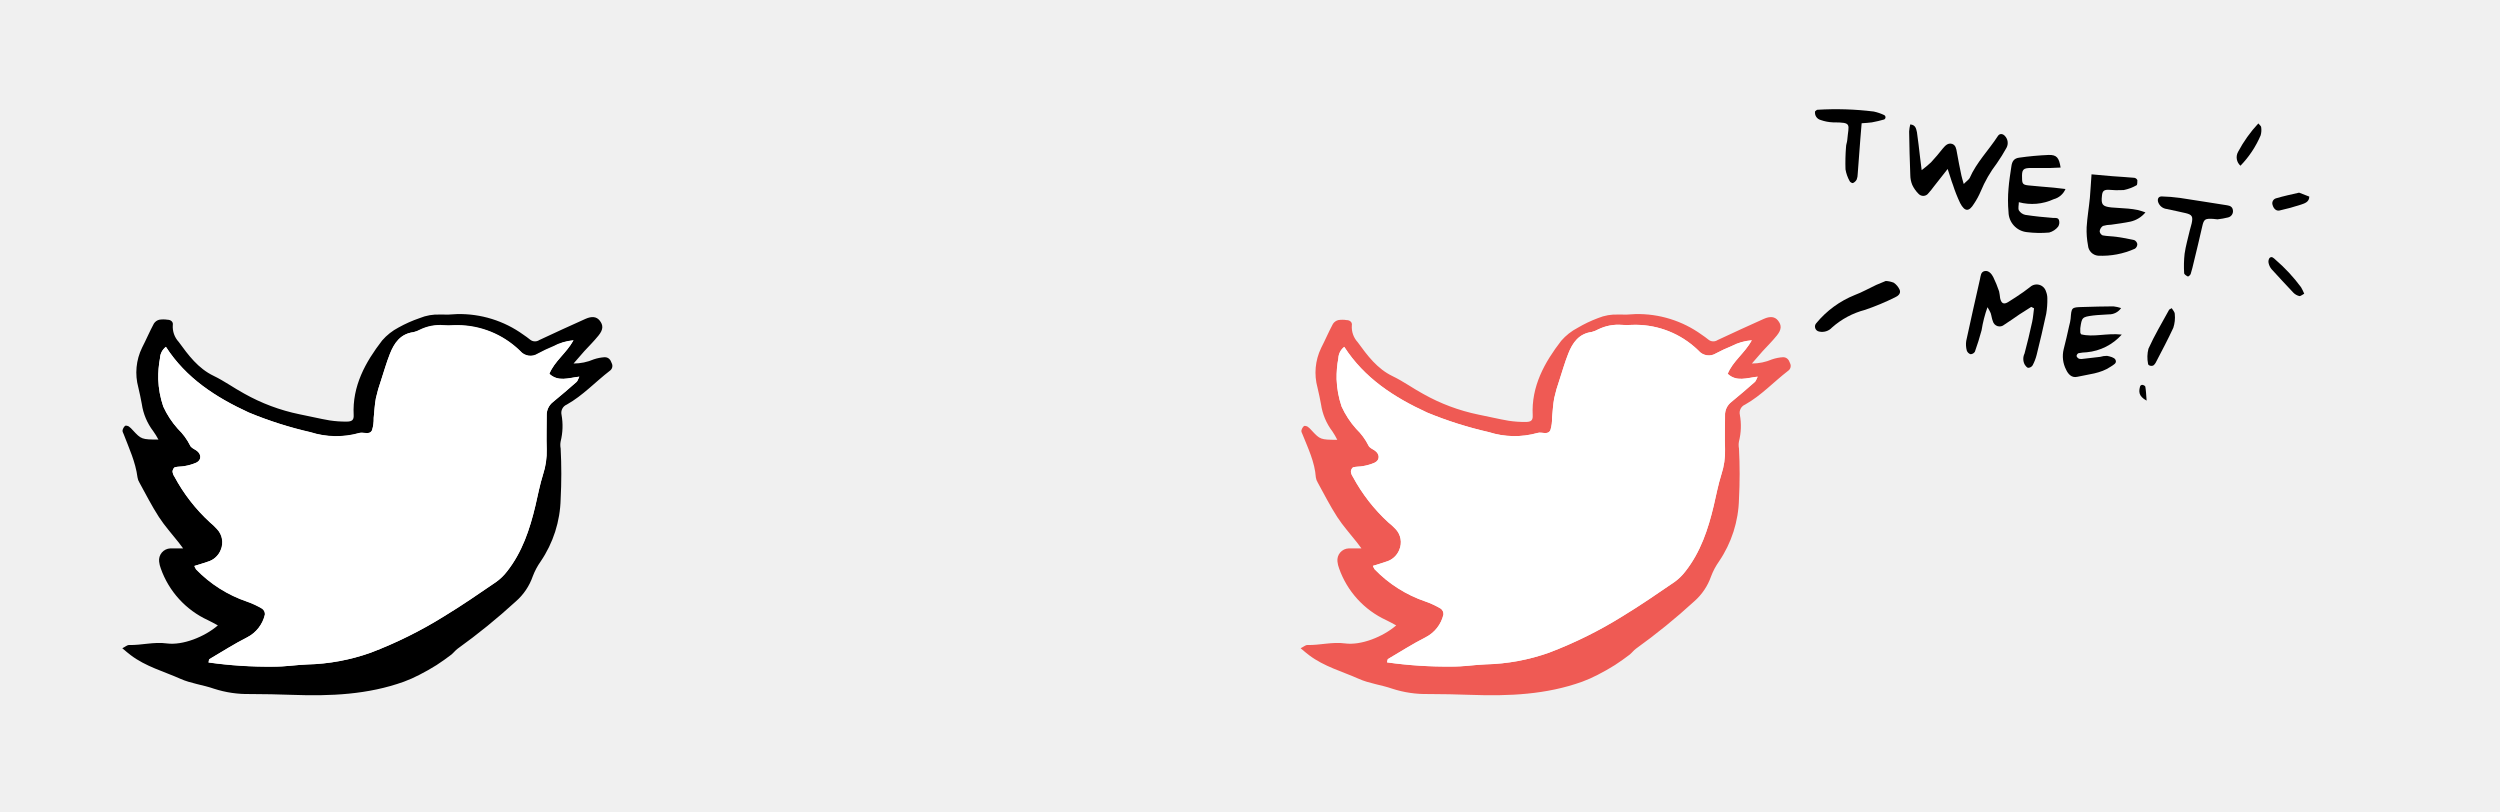
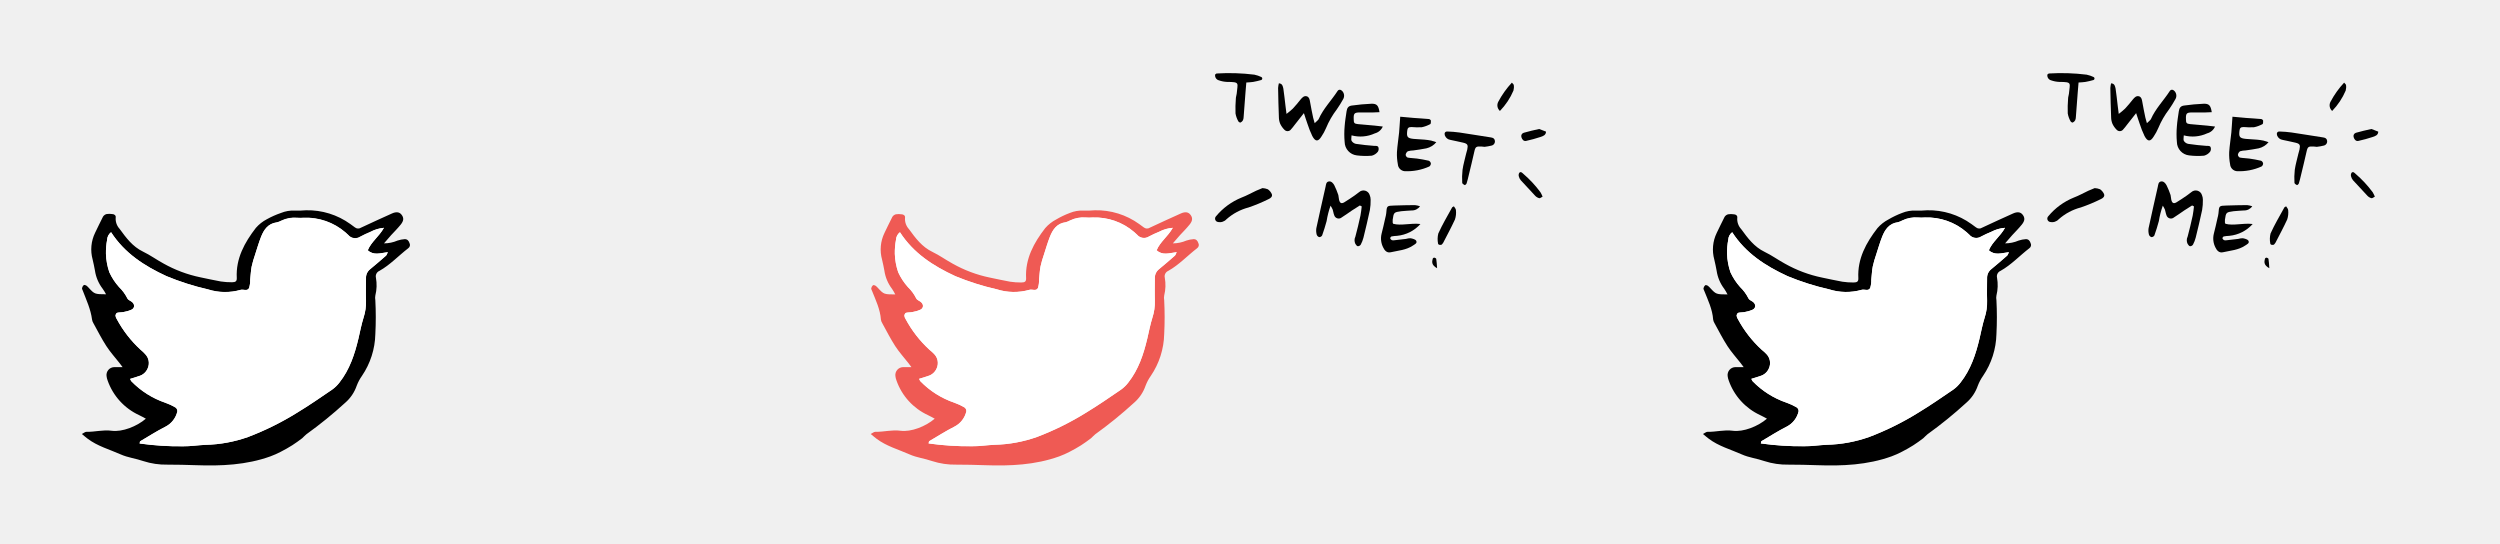
- <svg xmlns="http://www.w3.org/2000/svg" id="Layer_1" data-name="Layer 1" viewBox="0 0 424.33 137.8">
+ <svg xmlns="http://www.w3.org/2000/svg" id="Layer_1" data-name="Layer 1" viewBox="0 0 633.83 137.8">
  <defs>
    <style>.cls-1{fill:#ef5a54;}.cls-2{fill:#fff;}</style>
  </defs>
  <path class="cls-1" d="M297.35,61.7a8.67,8.67,0,0,0,3.44-.71,7.1,7.1,0,0,1,1.85-.36c.66,0,1,.45,1.18,1a1,1,0,0,1-.31,1.3c-2.46,1.89-4.58,4.21-7.31,5.74a1.51,1.51,0,0,0-.89,1.73,10.76,10.76,0,0,1-.15,4.52,3.13,3.13,0,0,0,0,1.19,82.42,82.42,0,0,1,0,8.6,19.6,19.6,0,0,1-3.39,10.58,11.29,11.29,0,0,0-1.34,2.52,10,10,0,0,1-2.9,4.29,107.11,107.11,0,0,1-9.85,8c-.38.28-.68.68-1.06,1-.83.62-1.66,1.24-2.53,1.79s-1.92,1.15-2.91,1.65a22.27,22.27,0,0,1-2.61,1.16c-6.13,2.21-12.49,2.47-18.92,2.24-2.4-.09-4.79-.13-7.19-.14a18.66,18.66,0,0,1-6.13-.9c-1.88-.66-3.92-.88-5.72-1.69-2.83-1.26-5.88-2.08-8.41-4-.44-.32-.85-.69-1.44-1.18.5-.25.83-.56,1.15-.55,2.14.05,4.21-.57,6.4-.27,2.69.36,6.41-1.11,8.67-3.06-.6-.32-1.13-.63-1.69-.89a15.22,15.22,0,0,1-8-8.78,4.45,4.45,0,0,1-.28-1.16,2,2,0,0,1,1.9-2.24c.63,0,1.27,0,2.17,0-.33-.45-.54-.74-.75-1-1.13-1.44-2.37-2.8-3.36-4.33-1.21-1.87-2.22-3.87-3.3-5.83a2.29,2.29,0,0,1-.33-.89c-.18-2.61-1.31-4.92-2.25-7.28-.09-.22-.24-.47-.2-.67a1.44,1.44,0,0,1,.43-.76c.11-.09.46,0,.63.1a3.76,3.76,0,0,1,.69.65c1.42,1.53,1.5,1.57,4.34,1.58a12.26,12.26,0,0,0-.83-1.43,9.92,9.92,0,0,1-1.93-4.59c-.16-.94-.38-1.88-.59-2.81a9.61,9.61,0,0,1,.61-6.76c.69-1.34,1.28-2.74,2-4.08a1.53,1.53,0,0,1,.9-.65,4.44,4.44,0,0,1,1.42,0c.54,0,1,.36.89.91a3.79,3.79,0,0,0,1,2.85c1.64,2.25,3.29,4.5,5.94,5.77,1.79.86,3.42,2.05,5.17,3a32.44,32.44,0,0,0,9.37,3.51c1.72.33,3.43.76,5.16,1.05a18.22,18.22,0,0,0,2.86.2c.91,0,1.24-.27,1.2-1.1-.26-4.95,2-9,4.84-12.68a9.58,9.58,0,0,1,2.79-2.2A22,22,0,0,1,271.21,54a8.13,8.13,0,0,1,3.51-.61,23.08,23.08,0,0,0,2.87-.08,18.5,18.5,0,0,1,11.23,3.49c.4.27.79.55,1.16.85a1.3,1.3,0,0,0,1.55.07q3.9-1.83,7.83-3.59c1.11-.5,1.89-.38,2.41.26.65.8.64,1.55-.19,2.57s-1.6,1.77-2.41,2.65C298.65,60.22,298.14,60.81,297.35,61.7Zm0-3.94a8.73,8.73,0,0,0-3.46,1,27.35,27.35,0,0,0-2.6,1.21,2.29,2.29,0,0,1-3-.46c-.24-.22-.46-.45-.71-.65a15.3,15.3,0,0,0-10.6-3.71,10.3,10.3,0,0,1-1.68,0,7.71,7.71,0,0,0-4,.75,4.64,4.64,0,0,1-1.11.45c-2.22.28-3.28,1.83-4,3.68-.59,1.48-1,3-1.52,4.54a25.8,25.8,0,0,0-.86,3c-.21,1.09-.25,2.22-.37,3.33a6.56,6.56,0,0,1-.28,2.11c-.45.91-1.46.25-2.18.48a14.36,14.36,0,0,1-8.27-.14,65.27,65.27,0,0,1-10.47-3.32c-5.62-2.59-10.64-5.83-14.07-11.15a2.56,2.56,0,0,0-1,1.91,17.63,17.63,0,0,0-.3,3.58,16.1,16.1,0,0,0,.85,4.64,14.92,14.92,0,0,0,2.48,3.77,10.42,10.42,0,0,1,2.09,2.84c.14.36.68.59,1.06.84.88.59.94,1.6,0,2.06a8.36,8.36,0,0,1-2,.59c-.54.11-1.12.06-1.65.2-.19.05-.4.47-.4.72a1.87,1.87,0,0,0,.33.88,29.34,29.34,0,0,0,6,7.73,12,12,0,0,1,1.24,1.13,3.25,3.25,0,0,1,.64,3.56,3.39,3.39,0,0,1-2.23,2c-.73.26-1.48.47-2.24.71a2.84,2.84,0,0,0,.3.59,21.77,21.77,0,0,0,8.62,5.46,14.09,14.09,0,0,1,2.6,1.21,1.12,1.12,0,0,1,.45,1,5.8,5.8,0,0,1-3,3.85c-2.2,1.11-4.28,2.45-6.41,3.7-.08,0-.08.25-.16.57a72.69,72.69,0,0,0,11,.71c1.91,0,3.82-.29,5.73-.37a34.57,34.57,0,0,0,10.8-2,72.08,72.08,0,0,0,12.44-6.17c3-1.84,5.9-3.83,8.81-5.81A8.68,8.68,0,0,0,286.05,97c2.58-3.28,3.86-7.14,4.81-11.13.42-1.79.76-3.6,1.31-5.35a12.43,12.43,0,0,0,.61-4.24c-.06-1.91,0-3.83,0-5.74a2.77,2.77,0,0,1,1.07-2.29c1.36-1.11,2.69-2.25,4-3.41.18-.16.24-.44.47-.89-1.89.22-3.57.92-5.09-.48C294.12,61.3,296.09,60,297.34,57.76Z" />
  <path d="M330.58,28.68l-2.36,3a13.22,13.22,0,0,1-.9,1.11,1.08,1.08,0,0,1-1.68.11,5.23,5.23,0,0,1-1.07-1.52,4.41,4.41,0,0,1-.33-1.63c-.1-2.48-.16-5-.2-7.43a7,7,0,0,1,.19-1.2c.93.07,1,.76,1.14,1.34.22,1.42.35,2.85.53,4.28.07.61.15,1.22.27,2.14a19.48,19.48,0,0,0,1.59-1.33c.71-.75,1.37-1.56,2-2.35.42-.49.87-1,1.6-.77.58.22.68.8.78,1.39.22,1.34.51,2.66.78,4,.08.38.21.76.39,1.41.43-.45.82-.7,1-1,1.17-2.68,3.24-4.74,4.8-7.15.3-.47.84-.4,1.19,0a1.72,1.72,0,0,1,.27,2,29.86,29.86,0,0,1-1.64,2.64,21.11,21.11,0,0,0-2.74,4.76,12.42,12.42,0,0,1-1.14,2.1c-.85,1.39-1.56,1.39-2.35-.11a25,25,0,0,1-1.23-3.11C331.18,30.63,331,29.87,330.58,28.68Z" />
  <path d="M344.77,52.09c-.66.42-1.32.83-2,1.27-.86.58-1.7,1.2-2.58,1.75a1.19,1.19,0,0,1-1.94-.59c-.18-.44-.22-.93-.37-1.38a7.74,7.74,0,0,0-.54-1,21.51,21.51,0,0,0-1,3.91c-.33,1.23-.71,2.45-1.14,3.65a.88.88,0,0,1-.74.42,1,1,0,0,1-.63-.61,4,4,0,0,1-.1-1.64c.75-3.51,1.55-7,2.34-10.51.12-.53.12-1.21.79-1.35s1.17.46,1.45,1a20.46,20.46,0,0,1,1,2.44,11.54,11.54,0,0,1,.18,1.18c.2.88.61,1.09,1.34.65.89-.53,1.74-1.13,2.6-1.71.4-.27.76-.59,1.15-.86a1.65,1.65,0,0,1,2.69.76,3,3,0,0,1,.23,1.16,14,14,0,0,1-.19,2.62c-.49,2.34-1.06,4.67-1.63,7a7.85,7.85,0,0,1-.68,1.76.91.91,0,0,1-.73.42c-.24,0-.48-.35-.64-.6a2.08,2.08,0,0,1,0-1.83q.71-2.66,1.29-5.35c.17-.76.21-1.55.32-2.32Z" />
  <path d="M355,29.59c1.28.11,2.37.22,3.46.31,1.27.1,2.55.16,3.82.28a.68.68,0,0,1,.5.4c0,.28,0,.79-.13.86a7.36,7.36,0,0,1-2.19.82,17.38,17.38,0,0,1-2.62-.05c-.74,0-1,.23-1.07,1-.17,1.52.07,1.83,1.59,2,1,.09,1.91.11,2.87.2a14.86,14.86,0,0,1,1.65.24,13.26,13.26,0,0,1,1.27.4,4.62,4.62,0,0,1-2.52,1.56c-1.09.23-2.2.37-3.3.53a5.25,5.25,0,0,0-1.4.21,1.29,1.29,0,0,0-.55.9.87.87,0,0,0,.5.7c.78.15,1.58.14,2.37.25,1,.15,2,.31,3,.55a.92.92,0,0,1,.52.68.94.94,0,0,1-.4.78,13.7,13.7,0,0,1-6.27,1.19,1.89,1.89,0,0,1-1.7-1.75,13.62,13.62,0,0,1-.23-3.08c.1-1.67.39-3.32.55-5C354.84,32.34,354.87,31.16,355,29.59Z" />
  <path d="M349.75,28.44c-.56,0-1.1.07-1.65.07-1.12,0-2.23,0-3.35,0-1.41,0-1.6.28-1.54,1.75,0,.94.16,1.11,1.09,1.21,1.42.15,2.85.25,4.28.38.62.06,1.23.14,2,.23a3,3,0,0,1-2,1.73,8.74,8.74,0,0,1-5.92.51c0,.5-.15,1,0,1.37a1.71,1.71,0,0,0,1.09.78c1.57.24,3.15.4,4.73.52.41,0,.87-.06,1,.39a1.32,1.32,0,0,1-.15,1.09,2.91,2.91,0,0,1-1.52,1,17.79,17.79,0,0,1-3.8-.07A3.48,3.48,0,0,1,340.91,36a22.37,22.37,0,0,1,0-4c.09-1.27.31-2.53.49-3.79.12-.87.48-1.34,1.32-1.45a50,50,0,0,1,5-.46C349.09,26.26,349.49,26.77,349.75,28.44Z" />
  <path d="M360.13,56.79a9.09,9.09,0,0,1-5.93,3,9.16,9.16,0,0,0-1.42.16.59.59,0,0,0-.32.49.78.78,0,0,0,.45.46,1.57,1.57,0,0,0,.7,0q1.43-.15,2.85-.33a4,4,0,0,1,1.17-.17c.51.1,1.22.27,1.42.64.34.62-.36.89-.82,1.21-1.71,1.16-3.74,1.27-5.67,1.71-.94.21-1.53-.47-1.87-1.2a5,5,0,0,1-.42-3.48c.35-1.31.63-2.63.94-4a7.9,7.9,0,0,0,.24-1.17c.15-1.93.14-1.95,2-2S357,52,358.72,52a6.56,6.56,0,0,1,1.3.29,2.49,2.49,0,0,1-2.13,1.07c-.87.08-1.75.08-2.62.19-1.88.25-1.92.31-2.18,2.17a5.09,5.09,0,0,0,0,.71c0,.07.06.14.13.31C355.33,57.29,357.54,56.5,360.13,56.79Z" />
  <path d="M376.38,37.23l-.76-.08c-1.31-.06-1.55,0-1.83,1.28-.44,2-.94,4-1.42,6-.17.7-.32,1.39-.54,2.07-.06.19-.4.47-.48.43-.25-.12-.62-.36-.63-.57a18.92,18.92,0,0,1,.08-3.31c.19-1.33.58-2.64.89-4,.09-.39.23-.76.31-1.15.24-1.15.08-1.45-1-1.72s-2.18-.46-3.26-.71a1.74,1.74,0,0,1-1.42-1.13c-.18-.53,0-1,.59-1a28,28,0,0,1,3.08.25c2.67.39,5.33.85,8,1.25.53.08.91.26,1,.8a1.08,1.08,0,0,1-.83,1.27A13.39,13.39,0,0,1,376.38,37.23Z" />
  <path d="M308.08,18.89c.16-.11.28-.26.41-.26a51.91,51.91,0,0,1,9.54.3,8,8,0,0,1,1.77.6.42.42,0,0,1,0,.75,20.86,20.86,0,0,1-2.08.49c-.53.09-1.08.09-1.74.15-.08,1-.16,1.81-.22,2.67-.15,2-.29,4-.45,5.95a2.6,2.6,0,0,1-.17.93,1.35,1.35,0,0,1-.63.6c-.13.05-.49-.15-.56-.32a6.18,6.18,0,0,1-.71-2,33.48,33.48,0,0,1,.09-3.81c0-.39.18-.78.21-1.17.22-2.73.92-3-2.42-3a7.08,7.08,0,0,1-2.09-.4A1.29,1.29,0,0,1,308.08,18.89Z" />
  <path d="M320.07,47.69a4.11,4.11,0,0,1,1.37.3,2.92,2.92,0,0,1,1,1.21c.24.62-.28,1.05-.81,1.28a41.68,41.68,0,0,1-5.06,2.11,13.64,13.64,0,0,0-5.62,3,2.27,2.27,0,0,1-2.16.69.86.86,0,0,1-.48-1.46,16.41,16.41,0,0,1,6.49-4.74c1.26-.47,2.44-1.15,3.66-1.72C319.08,48.11,319.65,47.88,320.07,47.69Z" />
  <path d="M368.61,52.31c.18.32.52.63.52,1a5.61,5.61,0,0,1-.25,2.33c-.92,2-2,4-3,5.94a1.81,1.81,0,0,1-.29.37c-.25.28-1,.15-1-.22a5.76,5.76,0,0,1,.07-2.54c1-2.23,2.27-4.35,3.45-6.51C368.16,52.5,368.36,52.46,368.61,52.31Z" />
  <path d="M391.1,49.85c-.35.18-.63.45-.84.4a2.12,2.12,0,0,1-1-.57q-1.89-2-3.71-4a2.37,2.37,0,0,1-.49-1,1.11,1.11,0,0,1,.14-.88c.38-.38.71,0,1,.26a28.6,28.6,0,0,1,4.36,4.69A8.8,8.8,0,0,1,391.1,49.85Z" />
  <path d="M383.31,20.95c.21.26.46.43.48.61a3.33,3.33,0,0,1-.08,1.4,17,17,0,0,1-3.43,5.17,1.9,1.9,0,0,1-.41-2.35A22.64,22.64,0,0,1,383.31,20.95Z" />
  <path d="M390.23,32.7l1.73.67c0,.9-.77,1.15-1.41,1.36a36.75,36.75,0,0,1-3.65,1c-.56.12-1-.32-1.17-.94a.87.87,0,0,1,.59-1.13C387.6,33.28,388.91,33,390.23,32.7Z" />
  <path d="M364.35,68c-1.44-.78-1.33-1.6-1.1-2.44a.43.43,0,0,1,.34-.24c.2,0,.52.18.54.31C364.24,66.26,364.27,66.94,364.35,68Z" />
  <path class="cls-2" d="M297.34,57.76c-1.25,2.23-3.22,3.54-4.09,5.68,1.52,1.39,3.2.7,5.09.48-.23.45-.29.74-.47.89-1.32,1.15-2.65,2.3-4,3.41a2.77,2.77,0,0,0-1.07,2.29c0,1.91-.07,3.83,0,5.74a12.43,12.43,0,0,1-.61,4.24c-.55,1.75-.89,3.56-1.31,5.35-.95,4-2.23,7.85-4.81,11.13a8.68,8.68,0,0,1-1.87,1.82c-2.91,2-5.81,4-8.81,5.81a72.08,72.08,0,0,1-12.44,6.17,34.57,34.57,0,0,1-10.8,2c-1.91.07-3.82.42-5.73.37a72.69,72.69,0,0,1-11-.71c.08-.32.08-.52.16-.57,2.13-1.25,4.21-2.59,6.41-3.7a5.8,5.8,0,0,0,3-3.85,1.12,1.12,0,0,0-.45-1,14.09,14.09,0,0,0-2.6-1.21,21.77,21.77,0,0,1-8.62-5.46,2.84,2.84,0,0,1-.3-.59c.77-.24,1.52-.45,2.24-.71a3.39,3.39,0,0,0,2.23-2,3.25,3.25,0,0,0-.64-3.56,12,12,0,0,0-1.24-1.13,29.34,29.34,0,0,1-6-7.73,1.87,1.87,0,0,1-.33-.88c0-.25.21-.67.4-.72.53-.14,1.11-.09,1.65-.2a8.36,8.36,0,0,0,2-.59c.91-.46.85-1.47,0-2.06-.38-.25-.92-.48-1.06-.84a10.42,10.42,0,0,0-2.09-2.84A14.92,14.92,0,0,1,227.71,69a16.1,16.1,0,0,1-.85-4.64,17.63,17.63,0,0,1,.3-3.58,2.56,2.56,0,0,1,1-1.91c3.43,5.32,8.45,8.56,14.07,11.15a65.27,65.27,0,0,0,10.47,3.32,14.36,14.36,0,0,0,8.27.14c.72-.23,1.74.43,2.18-.48a6.56,6.56,0,0,0,.28-2.11c.12-1.11.16-2.24.37-3.33a25.8,25.8,0,0,1,.86-3c.49-1.52.93-3.06,1.52-4.54.73-1.84,1.8-3.39,4-3.68a4.64,4.64,0,0,0,1.11-.45,7.71,7.71,0,0,1,4-.75,10.3,10.3,0,0,0,1.68,0,15.3,15.3,0,0,1,10.6,3.71c.25.2.47.43.71.65a2.29,2.29,0,0,0,3,.46,27.35,27.35,0,0,1,2.6-1.21A8.73,8.73,0,0,1,297.34,57.76Z" />
+   <path d="M508.35,61.7a8.67,8.67,0,0,0,3.44-.71,7.1,7.1,0,0,1,1.85-.36c.66,0,1,.45,1.18,1a1,1,0,0,1-.31,1.3c-2.46,1.89-4.58,4.21-7.31,5.74a1.51,1.51,0,0,0-.89,1.73,10.76,10.76,0,0,1-.15,4.52,3.13,3.13,0,0,0,0,1.19,82.42,82.42,0,0,1,0,8.6,19.6,19.6,0,0,1-3.39,10.58,11.29,11.29,0,0,0-1.34,2.52,10,10,0,0,1-2.9,4.29,107.11,107.11,0,0,1-9.85,8c-.38.28-.68.68-1.06,1-.83.62-1.66,1.24-2.53,1.79s-1.92,1.15-2.91,1.65a22.27,22.27,0,0,1-2.61,1.16c-6.13,2.21-12.49,2.47-18.92,2.24-2.4-.09-4.79-.13-7.19-.14a18.66,18.66,0,0,1-6.13-.9c-1.88-.66-3.92-.88-5.72-1.69-2.83-1.26-5.88-2.08-8.41-4-.44-.32-.85-.69-1.44-1.18.5-.25.83-.56,1.15-.55,2.14.05,4.21-.57,6.4-.27,2.69.36,6.41-1.11,8.67-3.06-.6-.32-1.13-.63-1.69-.89a15.22,15.22,0,0,1-8-8.78,4.45,4.45,0,0,1-.28-1.16,2,2,0,0,1,1.9-2.24c.63,0,1.27,0,2.17,0-.33-.45-.54-.74-.75-1-1.13-1.44-2.37-2.8-3.36-4.33-1.21-1.87-2.22-3.87-3.3-5.83a2.29,2.29,0,0,1-.33-.89c-.18-2.61-1.31-4.92-2.25-7.28-.09-.22-.24-.47-.2-.67a1.44,1.44,0,0,1,.43-.76c.11-.09.46,0,.63.1a3.76,3.76,0,0,1,.69.65c1.42,1.53,1.5,1.57,4.34,1.58a12.26,12.26,0,0,0-.83-1.43,9.92,9.92,0,0,1-1.93-4.59c-.16-.94-.38-1.88-.59-2.81a9.61,9.61,0,0,1,.61-6.76c.69-1.34,1.28-2.74,2-4.08a1.53,1.53,0,0,1,.9-.65,4.44,4.44,0,0,1,1.42,0c.54,0,1,.36.89.91a3.79,3.79,0,0,0,1,2.85c1.64,2.25,3.29,4.5,5.94,5.77,1.79.86,3.42,2.05,5.17,3a32.44,32.44,0,0,0,9.37,3.51c1.72.33,3.43.76,5.16,1.05a18.22,18.22,0,0,0,2.86.2c.91,0,1.24-.27,1.2-1.1-.26-4.95,2-9,4.84-12.68a9.58,9.58,0,0,1,2.79-2.2A22,22,0,0,1,482.21,54a8.13,8.13,0,0,1,3.51-.61,23.08,23.08,0,0,0,2.87-.08,18.5,18.5,0,0,1,11.23,3.49c.4.27.79.55,1.16.85a1.3,1.3,0,0,0,1.55.07q3.9-1.83,7.83-3.59c1.11-.5,1.89-.38,2.41.26.65.8.64,1.55-.19,2.57s-1.6,1.77-2.41,2.65C509.65,60.22,509.14,60.81,508.35,61.7Zm0-3.94a8.73,8.73,0,0,0-3.46,1,27.35,27.35,0,0,0-2.6,1.21,2.29,2.29,0,0,1-3-.46c-.24-.22-.46-.45-.71-.65a15.3,15.3,0,0,0-10.6-3.71,10.3,10.3,0,0,1-1.68,0,7.71,7.71,0,0,0-4,.75,4.64,4.64,0,0,1-1.11.45c-2.22.28-3.28,1.83-4,3.68-.59,1.48-1,3-1.52,4.54a25.8,25.8,0,0,0-.86,3c-.21,1.09-.25,2.22-.37,3.33a6.56,6.56,0,0,1-.28,2.11c-.45.91-1.46.25-2.18.48a14.36,14.36,0,0,1-8.27-.14,65.27,65.27,0,0,1-10.47-3.32c-5.62-2.59-10.64-5.83-14.07-11.15a2.56,2.56,0,0,0-1,1.91,17.63,17.63,0,0,0-.3,3.58,16.1,16.1,0,0,0,.85,4.64,14.92,14.92,0,0,0,2.48,3.77,10.42,10.42,0,0,1,2.09,2.84c.14.36.68.59,1.06.84.88.59.94,1.6,0,2.06a8.36,8.36,0,0,1-2,.59c-.54.11-1.12.06-1.65.2-.19.05-.4.47-.4.72a1.87,1.87,0,0,0,.33.88,29.34,29.34,0,0,0,6,7.73,12,12,0,0,1,1.24,1.13,3.25,3.25,0,0,1,.64,3.56,3.39,3.39,0,0,1-2.23,2c-.73.26-1.48.47-2.24.71a2.84,2.84,0,0,0,.3.59,21.77,21.77,0,0,0,8.62,5.46,14.09,14.09,0,0,1,2.6,1.21,1.12,1.12,0,0,1,.45,1,5.8,5.8,0,0,1-3,3.85c-2.2,1.11-4.28,2.45-6.41,3.7-.08,0-.08.25-.16.57a72.69,72.69,0,0,0,11,.71c1.91,0,3.82-.29,5.73-.37a34.57,34.57,0,0,0,10.8-2,72.08,72.08,0,0,0,12.44-6.17c3-1.84,5.9-3.83,8.81-5.81A8.68,8.68,0,0,0,497.05,97c2.58-3.28,3.86-7.14,4.81-11.13.42-1.79.76-3.6,1.31-5.35a12.43,12.43,0,0,0,.61-4.24c-.06-1.91,0-3.83,0-5.74a2.77,2.77,0,0,1,1.07-2.29c1.36-1.11,2.69-2.25,4-3.41.18-.16.24-.44.47-.89-1.89.22-3.57.92-5.09-.48C505.12,61.3,507.09,60,508.34,57.76Z" />
+   <path d="M541.58,28.68l-2.36,3a13.22,13.22,0,0,1-.9,1.11,1.08,1.08,0,0,1-1.68.11,5.23,5.23,0,0,1-1.07-1.52,4.41,4.41,0,0,1-.33-1.63c-.1-2.48-.16-5-.2-7.43a7,7,0,0,1,.19-1.2c.93.07,1,.76,1.14,1.34.22,1.42.35,2.85.53,4.28.07.61.15,1.22.27,2.14a19.48,19.48,0,0,0,1.59-1.33c.71-.75,1.37-1.56,2-2.35.42-.49.87-1,1.6-.77.58.22.68.8.78,1.39.22,1.34.51,2.66.78,4,.08.38.21.76.39,1.41.43-.45.82-.7,1-1,1.17-2.68,3.24-4.74,4.8-7.15.3-.47.84-.4,1.19,0a1.72,1.72,0,0,1,.27,2,29.86,29.86,0,0,1-1.64,2.64,21.11,21.11,0,0,0-2.74,4.76,12.42,12.42,0,0,1-1.14,2.1c-.85,1.39-1.56,1.39-2.35-.11a25,25,0,0,1-1.23-3.11C542.18,30.63,542,29.87,541.58,28.68Z" />
+   <path d="M555.77,52.09c-.66.42-1.32.83-2,1.27-.86.58-1.7,1.2-2.58,1.75a1.19,1.19,0,0,1-1.94-.59c-.18-.44-.22-.93-.37-1.38a7.74,7.74,0,0,0-.54-1,21.51,21.51,0,0,0-1,3.91c-.33,1.23-.71,2.45-1.14,3.65a.88.88,0,0,1-.74.42,1,1,0,0,1-.63-.61,4,4,0,0,1-.1-1.64c.75-3.51,1.55-7,2.34-10.51.12-.53.12-1.21.79-1.35s1.17.46,1.45,1a20.46,20.46,0,0,1,1,2.44,11.54,11.54,0,0,1,.18,1.18c.2.88.61,1.09,1.34.65.89-.53,1.74-1.13,2.6-1.71.4-.27.76-.59,1.15-.86a1.65,1.65,0,0,1,2.69.76,3,3,0,0,1,.23,1.16,14,14,0,0,1-.19,2.62c-.49,2.34-1.06,4.67-1.63,7a7.85,7.85,0,0,1-.68,1.76.91.91,0,0,1-.73.42c-.24,0-.48-.35-.64-.6a2.08,2.08,0,0,1,0-1.83q.71-2.66,1.29-5.35c.17-.76.21-1.55.32-2.32Z" />
+   <path d="M566,29.59c1.28.11,2.37.22,3.46.31,1.27.1,2.55.16,3.82.28a.68.68,0,0,1,.5.4c0,.28,0,.79-.13.86a7.36,7.36,0,0,1-2.19.82,17.38,17.38,0,0,1-2.62-.05c-.74,0-1,.23-1.07,1-.17,1.52.07,1.83,1.59,2,1,.09,1.91.11,2.87.2a14.86,14.86,0,0,1,1.65.24,13.26,13.26,0,0,1,1.27.4,4.62,4.62,0,0,1-2.52,1.56c-1.09.23-2.2.37-3.3.53a5.25,5.25,0,0,0-1.4.21,1.29,1.29,0,0,0-.55.9.87.87,0,0,0,.5.7c.78.15,1.58.14,2.37.25,1,.15,2,.31,3,.55a.92.92,0,0,1,.52.68.94.94,0,0,1-.4.78,13.7,13.7,0,0,1-6.27,1.19,1.89,1.89,0,0,1-1.7-1.75,13.62,13.62,0,0,1-.23-3.08c.1-1.67.39-3.32.55-5C565.84,32.34,565.87,31.16,566,29.59Z" />
+   <path d="M560.75,28.44c-.56,0-1.1.07-1.65.07-1.12,0-2.23,0-3.35,0-1.41,0-1.6.28-1.54,1.75,0,.94.16,1.11,1.09,1.21,1.42.15,2.85.25,4.28.38.62.06,1.23.14,2,.23a3,3,0,0,1-2,1.73,8.74,8.74,0,0,1-5.92.51c0,.5-.15,1,0,1.37a1.71,1.71,0,0,0,1.09.78c1.57.24,3.15.4,4.73.52.41,0,.87-.06,1,.39a1.32,1.32,0,0,1-.15,1.09,2.91,2.91,0,0,1-1.52,1,17.79,17.79,0,0,1-3.8-.07A3.48,3.48,0,0,1,551.91,36a22.37,22.37,0,0,1,0-4c.09-1.27.31-2.53.49-3.79.12-.87.48-1.34,1.32-1.45a50,50,0,0,1,5-.46C560.09,26.26,560.49,26.77,560.75,28.44Z" />
+   <path d="M571.13,56.79a9.09,9.09,0,0,1-5.93,3,9.16,9.16,0,0,0-1.42.16.59.59,0,0,0-.32.49.78.78,0,0,0,.45.46,1.57,1.57,0,0,0,.7,0q1.43-.15,2.85-.33a4,4,0,0,1,1.17-.17c.51.1,1.22.27,1.42.64.34.62-.36.89-.82,1.21-1.71,1.16-3.74,1.27-5.67,1.71-.94.21-1.53-.47-1.87-1.2a5,5,0,0,1-.42-3.48c.35-1.31.63-2.63.94-4a7.9,7.9,0,0,0,.24-1.17c.15-1.93.14-1.95,2-2S568,52,569.72,52a6.56,6.56,0,0,1,1.3.29,2.49,2.49,0,0,1-2.13,1.07c-.87.08-1.75.08-2.62.19-1.88.25-1.92.31-2.18,2.17a5.09,5.09,0,0,0,0,.71c0,.07.06.14.13.31C566.33,57.29,568.54,56.5,571.13,56.79Z" />
+   <path d="M587.38,37.23l-.76-.08c-1.31-.06-1.55,0-1.83,1.28-.44,2-.94,4-1.42,6-.17.7-.32,1.39-.54,2.07-.06.19-.4.47-.48.43-.25-.12-.62-.36-.63-.57a18.92,18.92,0,0,1,.08-3.31c.19-1.33.58-2.64.89-4,.09-.39.23-.76.31-1.15.24-1.15.08-1.45-1-1.72s-2.18-.46-3.26-.71a1.74,1.74,0,0,1-1.42-1.13c-.18-.53,0-1,.59-1a28,28,0,0,1,3.08.25c2.67.39,5.33.85,8,1.25.53.08.91.26,1,.8a1.08,1.08,0,0,1-.83,1.27A13.39,13.39,0,0,1,587.38,37.23Z" />
+   <path d="M519.08,18.89c.16-.11.28-.26.41-.26a51.91,51.91,0,0,1,9.54.3,8,8,0,0,1,1.77.6.42.42,0,0,1,0,.75,20.86,20.86,0,0,1-2.08.49c-.53.09-1.08.09-1.74.15-.08,1-.16,1.81-.22,2.67-.15,2-.29,4-.45,5.95a2.6,2.6,0,0,1-.17.93,1.35,1.35,0,0,1-.63.6c-.13.05-.49-.15-.56-.32a6.18,6.18,0,0,1-.71-2,33.48,33.48,0,0,1,.09-3.81c0-.39.18-.78.21-1.17.22-2.73.92-3-2.42-3a7.08,7.08,0,0,1-2.09-.4A1.29,1.29,0,0,1,519.08,18.89Z" />
+   <path d="M531.07,47.69a4.11,4.11,0,0,1,1.37.3,2.92,2.92,0,0,1,1,1.21c.24.62-.28,1.05-.81,1.28a41.68,41.68,0,0,1-5.06,2.11,13.64,13.64,0,0,0-5.62,3,2.27,2.27,0,0,1-2.16.69.86.86,0,0,1-.48-1.46,16.41,16.41,0,0,1,6.49-4.74c1.26-.47,2.44-1.15,3.66-1.72C530.08,48.11,530.65,47.88,531.07,47.69Z" />
+   <path d="M579.61,52.31c.18.32.52.63.52,1a5.61,5.61,0,0,1-.25,2.33c-.92,2-2,4-3,5.94a1.81,1.81,0,0,1-.29.37c-.25.28-1,.15-1-.22a5.76,5.76,0,0,1,.07-2.54c1-2.23,2.27-4.35,3.45-6.51C579.16,52.5,579.36,52.46,579.61,52.31Z" />
+   <path d="M602.1,49.85c-.35.18-.63.45-.84.4a2.12,2.12,0,0,1-1-.57q-1.89-2-3.71-4a2.37,2.37,0,0,1-.49-1,1.11,1.11,0,0,1,.14-.88c.38-.38.71,0,1,.26a28.6,28.6,0,0,1,4.36,4.69A8.8,8.8,0,0,1,602.1,49.85Z" />
+   <path d="M594.31,20.95c.21.26.46.43.48.61a3.33,3.33,0,0,1-.08,1.4,17,17,0,0,1-3.43,5.17,1.9,1.9,0,0,1-.41-2.35A22.64,22.64,0,0,1,594.31,20.95Z" />
+   <path d="M601.23,32.7l1.73.67c0,.9-.77,1.15-1.41,1.36a36.75,36.75,0,0,1-3.65,1c-.56.12-1-.32-1.17-.94a.87.87,0,0,1,.59-1.13C598.6,33.28,599.91,33,601.23,32.7Z" />
+   <path d="M575.35,68c-1.44-.78-1.33-1.6-1.1-2.44a.43.43,0,0,1,.34-.24c.2,0,.52.18.54.31C575.24,66.26,575.27,66.94,575.35,68Z" />
+   <path class="cls-2" d="M508.34,57.76c-1.25,2.23-3.22,3.54-4.09,5.68,1.52,1.39,3.2.7,5.09.48-.23.45-.29.74-.47.89-1.32,1.15-2.65,2.3-4,3.41a2.77,2.77,0,0,0-1.07,2.29c0,1.91-.07,3.83,0,5.74a12.43,12.43,0,0,1-.61,4.24c-.55,1.75-.89,3.56-1.31,5.35-.95,4-2.23,7.85-4.81,11.13a8.68,8.68,0,0,1-1.87,1.82c-2.91,2-5.81,4-8.81,5.81a72.08,72.08,0,0,1-12.44,6.17,34.57,34.57,0,0,1-10.8,2c-1.91.07-3.82.42-5.73.37a72.69,72.69,0,0,1-11-.71c.08-.32.08-.52.16-.57,2.13-1.25,4.21-2.59,6.41-3.7a5.8,5.8,0,0,0,3-3.85,1.12,1.12,0,0,0-.45-1,14.09,14.09,0,0,0-2.6-1.21,21.77,21.77,0,0,1-8.62-5.46,2.84,2.84,0,0,1-.3-.59c.77-.24,1.52-.45,2.24-.71a3.39,3.39,0,0,0,2.23-2,3.25,3.25,0,0,0-.64-3.56,12,12,0,0,0-1.24-1.13,29.34,29.34,0,0,1-6-7.73,1.87,1.87,0,0,1-.33-.88c0-.25.21-.67.4-.72.53-.14,1.11-.09,1.65-.2a8.36,8.36,0,0,0,2-.59c.91-.46.85-1.47,0-2.06-.38-.25-.92-.48-1.06-.84a10.42,10.42,0,0,0-2.09-2.84A14.92,14.92,0,0,1,438.71,69a16.1,16.1,0,0,1-.85-4.64,17.63,17.63,0,0,1,.3-3.58,2.56,2.56,0,0,1,1-1.91c3.43,5.32,8.45,8.56,14.07,11.15a65.27,65.27,0,0,0,10.47,3.32,14.36,14.36,0,0,0,8.27.14c.72-.23,1.74.43,2.18-.48a6.56,6.56,0,0,0,.28-2.11c.12-1.11.16-2.24.37-3.33a25.8,25.8,0,0,1,.86-3c.49-1.52.93-3.06,1.52-4.54.73-1.84,1.8-3.39,4-3.68a4.64,4.64,0,0,0,1.11-.45,7.71,7.71,0,0,1,4-.75,10.3,10.3,0,0,0,1.68,0,15.3,15.3,0,0,1,10.6,3.71c.25.2.47.43.71.65a2.29,2.29,0,0,0,3,.46,27.35,27.35,0,0,1,2.6-1.21A8.73,8.73,0,0,1,508.34,57.76Z" />
  <path d="M97.35,61.7a8.67,8.67,0,0,0,3.44-.71,7.1,7.1,0,0,1,1.85-.36c.66,0,1,.45,1.18,1a1,1,0,0,1-.31,1.3c-2.46,1.89-4.58,4.21-7.31,5.74a1.51,1.51,0,0,0-.89,1.73,10.76,10.76,0,0,1-.15,4.52,3.13,3.13,0,0,0,0,1.19,82.42,82.42,0,0,1,0,8.6,19.6,19.6,0,0,1-3.39,10.58,11.29,11.29,0,0,0-1.34,2.52,10,10,0,0,1-2.9,4.29,107.11,107.11,0,0,1-9.85,8c-.38.28-.68.68-1.06,1-.83.62-1.66,1.24-2.53,1.79s-1.92,1.15-2.91,1.65a22.27,22.27,0,0,1-2.61,1.16c-6.13,2.21-12.49,2.47-18.92,2.24-2.4-.09-4.79-.13-7.19-.14a18.66,18.66,0,0,1-6.13-.9c-1.88-.66-3.92-.88-5.72-1.69-2.83-1.26-5.88-2.08-8.41-4-.44-.32-.85-.69-1.44-1.18.5-.25.83-.56,1.15-.55,2.14.05,4.21-.57,6.4-.27,2.69.36,6.41-1.11,8.67-3.06-.6-.32-1.13-.63-1.69-.89a15.22,15.22,0,0,1-8-8.78,4.45,4.45,0,0,1-.28-1.16,2,2,0,0,1,1.9-2.24c.63,0,1.27,0,2.17,0-.33-.45-.54-.74-.75-1-1.13-1.44-2.37-2.8-3.36-4.33-1.21-1.87-2.22-3.87-3.3-5.83a2.29,2.29,0,0,1-.33-.89C23,78.39,21.9,76.08,21,73.71c-.09-.22-.24-.47-.2-.67a1.44,1.44,0,0,1,.43-.76c.11-.09.46,0,.63.1a3.76,3.76,0,0,1,.69.65c1.42,1.53,1.5,1.57,4.34,1.58A12.26,12.26,0,0,0,26,73.17a9.92,9.92,0,0,1-1.93-4.59c-.16-.94-.38-1.88-.59-2.81A9.61,9.61,0,0,1,24.12,59c.69-1.34,1.28-2.74,2-4.08a1.53,1.53,0,0,1,.9-.65,4.44,4.44,0,0,1,1.42,0c.54,0,1,.36.89.91a3.79,3.79,0,0,0,1,2.85c1.64,2.25,3.29,4.5,5.94,5.77,1.79.86,3.42,2.05,5.17,3a32.44,32.44,0,0,0,9.37,3.51c1.72.33,3.43.76,5.16,1.05a18.22,18.22,0,0,0,2.86.2c.91,0,1.24-.27,1.2-1.1-.26-4.95,2-9,4.84-12.68a9.58,9.58,0,0,1,2.79-2.2A22,22,0,0,1,71.21,54a8.13,8.13,0,0,1,3.51-.61,23.08,23.08,0,0,0,2.87-.08,18.5,18.5,0,0,1,11.23,3.49c.4.27.79.55,1.16.85a1.3,1.3,0,0,0,1.55.07q3.9-1.83,7.83-3.59c1.11-.5,1.89-.38,2.41.26.65.8.64,1.55-.19,2.57s-1.6,1.77-2.41,2.65C98.65,60.22,98.14,60.81,97.35,61.7Zm0-3.94a8.73,8.73,0,0,0-3.46,1A27.35,27.35,0,0,0,91.28,60a2.29,2.29,0,0,1-3-.46c-.24-.22-.46-.45-.71-.65a15.3,15.3,0,0,0-10.6-3.71,10.3,10.3,0,0,1-1.68,0,7.71,7.71,0,0,0-4,.75,4.64,4.64,0,0,1-1.11.45c-2.22.28-3.28,1.83-4,3.68-.59,1.48-1,3-1.52,4.54a25.8,25.8,0,0,0-.86,3c-.21,1.09-.25,2.22-.37,3.33A6.56,6.56,0,0,1,63.15,73c-.45.91-1.46.25-2.18.48a14.36,14.36,0,0,1-8.27-.14,65.27,65.27,0,0,1-10.47-3.32c-5.62-2.59-10.64-5.83-14.07-11.15a2.56,2.56,0,0,0-1,1.91,17.63,17.63,0,0,0-.3,3.58A16.1,16.1,0,0,0,27.71,69a14.92,14.92,0,0,0,2.48,3.77,10.42,10.42,0,0,1,2.09,2.84c.14.36.68.59,1.06.84.88.59.94,1.6,0,2.06a8.36,8.36,0,0,1-2,.59c-.54.11-1.12.06-1.65.2-.19.05-.4.47-.4.72a1.87,1.87,0,0,0,.33.88,29.34,29.34,0,0,0,6,7.73A12,12,0,0,1,36.8,89.8a3.25,3.25,0,0,1,.64,3.56,3.39,3.39,0,0,1-2.23,2c-.73.26-1.48.47-2.24.71a2.84,2.84,0,0,0,.3.59,21.77,21.77,0,0,0,8.62,5.46,14.09,14.09,0,0,1,2.6,1.21,1.12,1.12,0,0,1,.45,1,5.8,5.8,0,0,1-3,3.85c-2.2,1.11-4.28,2.45-6.41,3.7-.08,0-.08.25-.16.57a72.69,72.69,0,0,0,11,.71c1.91,0,3.82-.29,5.73-.37a34.57,34.57,0,0,0,10.8-2,72.08,72.08,0,0,0,12.44-6.17c3-1.84,5.9-3.83,8.81-5.81A8.68,8.68,0,0,0,86.05,97c2.58-3.28,3.86-7.14,4.81-11.13.42-1.79.76-3.6,1.31-5.35a12.43,12.43,0,0,0,.61-4.24c-.06-1.91,0-3.83,0-5.74a2.77,2.77,0,0,1,1.07-2.29c1.36-1.11,2.69-2.25,4-3.41.18-.16.24-.44.47-.89-1.89.22-3.57.92-5.09-.48C94.12,61.3,96.09,60,97.34,57.76Z" />
  <path class="cls-2" d="M97.34,57.76c-1.25,2.23-3.22,3.54-4.09,5.68,1.52,1.39,3.2.7,5.09.48-.23.45-.29.74-.47.89-1.32,1.15-2.65,2.3-4,3.41a2.77,2.77,0,0,0-1.07,2.29c0,1.91-.07,3.83,0,5.74a12.43,12.43,0,0,1-.61,4.24c-.55,1.75-.89,3.56-1.31,5.35-.95,4-2.23,7.85-4.81,11.13a8.68,8.68,0,0,1-1.87,1.82c-2.91,2-5.81,4-8.81,5.81a72.08,72.08,0,0,1-12.44,6.17,34.57,34.57,0,0,1-10.8,2c-1.91.07-3.82.42-5.73.37a72.69,72.69,0,0,1-11-.71c.08-.32.08-.52.16-.57,2.13-1.25,4.21-2.59,6.41-3.7a5.8,5.8,0,0,0,3-3.85,1.12,1.12,0,0,0-.45-1,14.09,14.09,0,0,0-2.6-1.21,21.77,21.77,0,0,1-8.62-5.46,2.84,2.84,0,0,1-.3-.59c.77-.24,1.52-.45,2.24-.71a3.39,3.39,0,0,0,2.23-2,3.25,3.25,0,0,0-.64-3.56,12,12,0,0,0-1.24-1.13,29.34,29.34,0,0,1-6-7.73,1.87,1.87,0,0,1-.33-.88c0-.25.21-.67.4-.72.53-.14,1.11-.09,1.65-.2a8.36,8.36,0,0,0,2-.59c.91-.46.85-1.47,0-2.06-.38-.25-.92-.48-1.06-.84a10.42,10.42,0,0,0-2.09-2.84A14.92,14.92,0,0,1,27.71,69a16.1,16.1,0,0,1-.85-4.64,17.63,17.63,0,0,1,.3-3.58,2.56,2.56,0,0,1,1-1.91c3.43,5.32,8.45,8.56,14.07,11.15A65.27,65.27,0,0,0,52.7,73.38a14.36,14.36,0,0,0,8.27.14c.72-.23,1.74.43,2.18-.48a6.56,6.56,0,0,0,.28-2.11c.12-1.11.16-2.24.37-3.33a25.8,25.8,0,0,1,.86-3c.49-1.52.93-3.06,1.52-4.54.73-1.84,1.8-3.39,4-3.68A4.64,4.64,0,0,0,71.31,56a7.71,7.71,0,0,1,4-.75,10.3,10.3,0,0,0,1.68,0,15.3,15.3,0,0,1,10.6,3.71c.25.2.47.43.71.65a2.29,2.29,0,0,0,3,.46,27.35,27.35,0,0,1,2.6-1.21A8.73,8.73,0,0,1,97.34,57.76Z" />
</svg>
